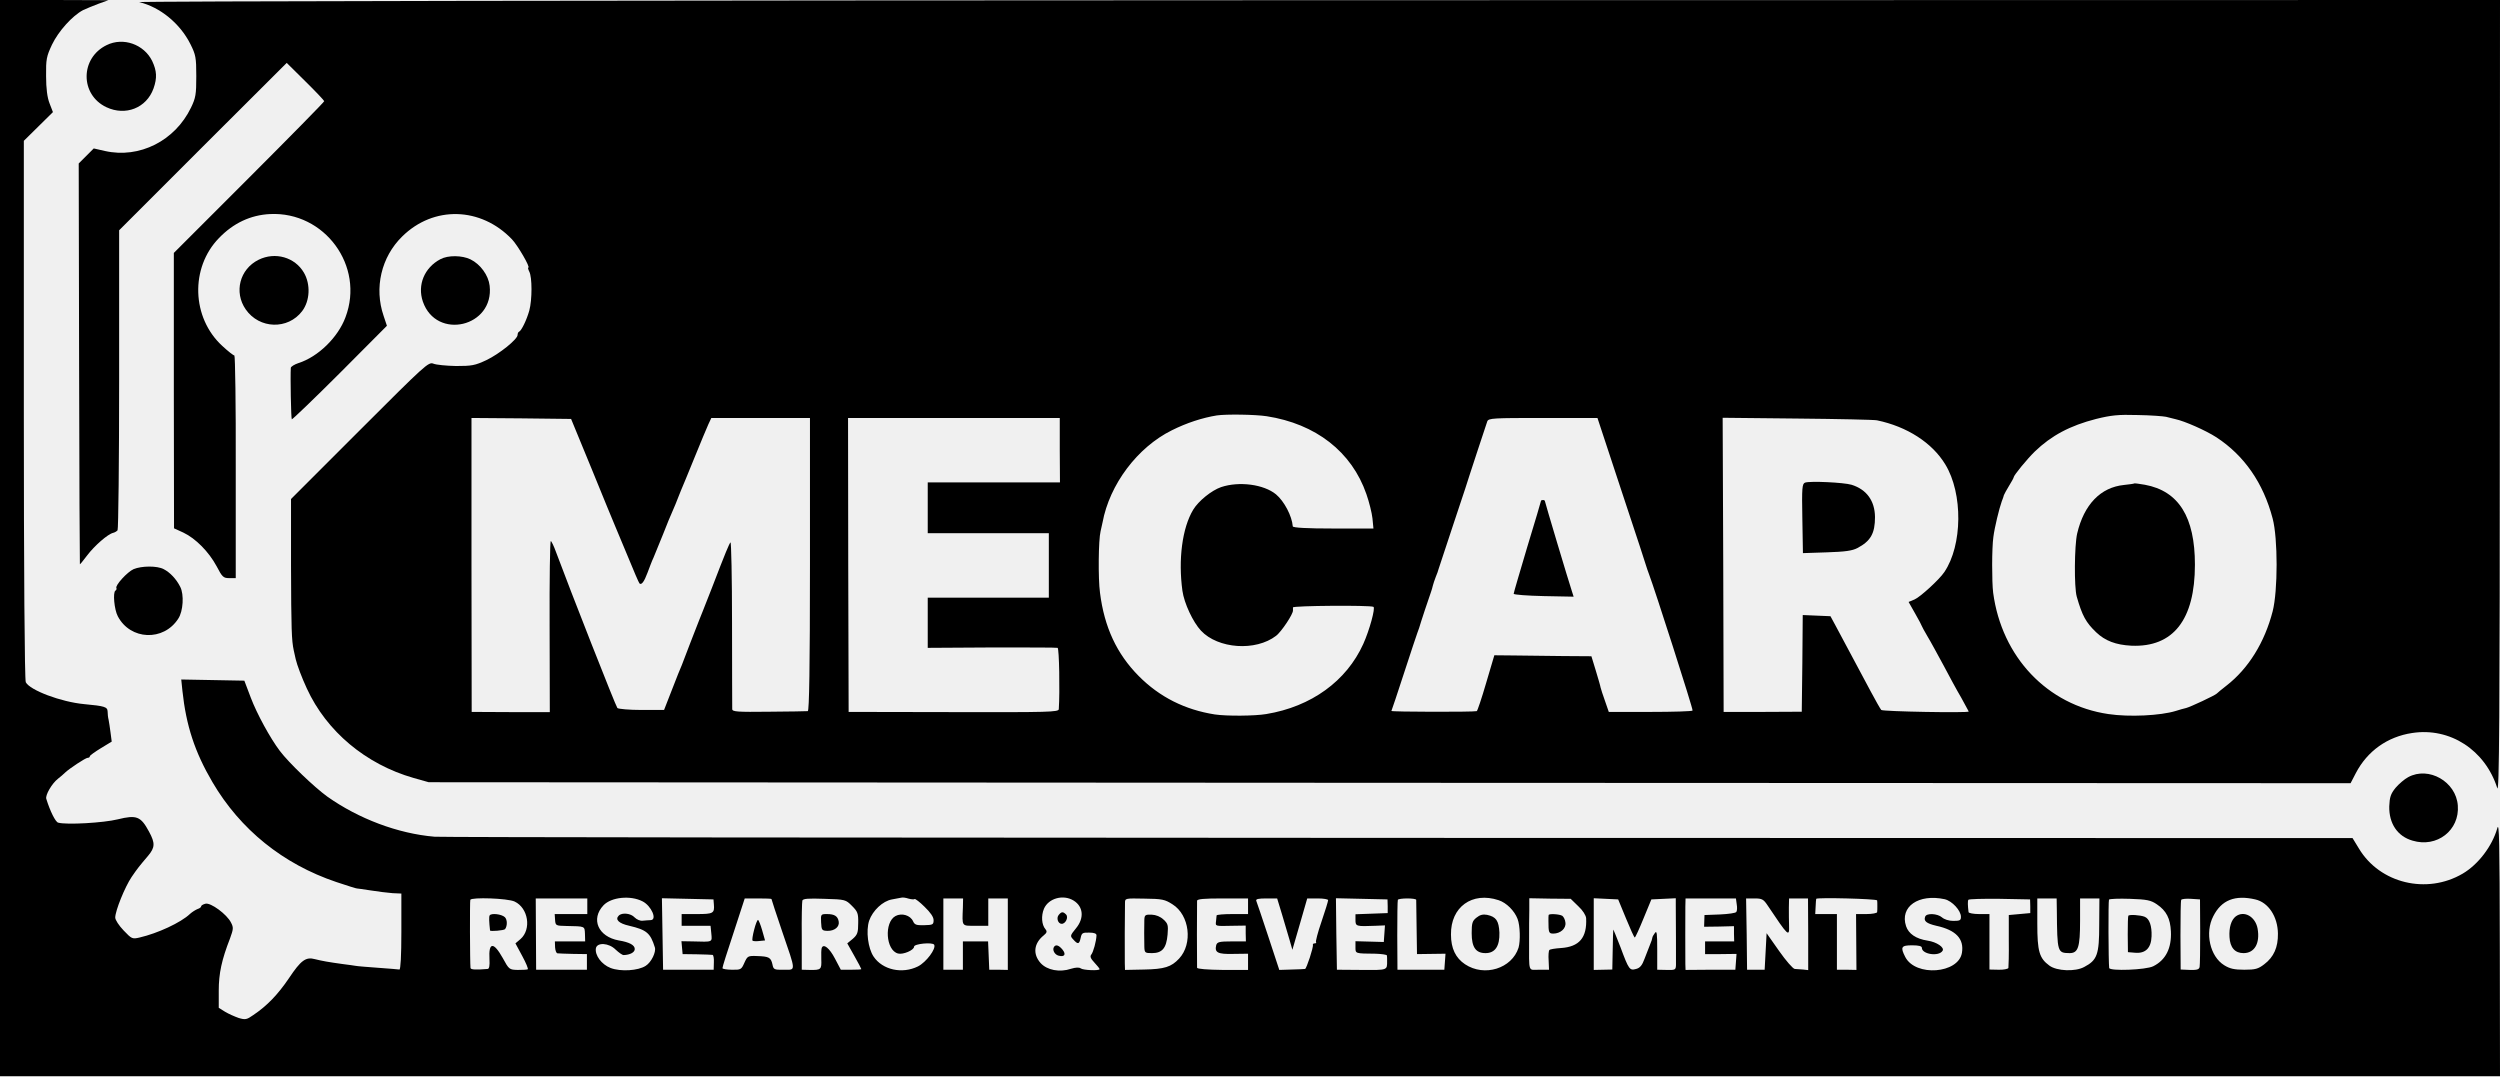
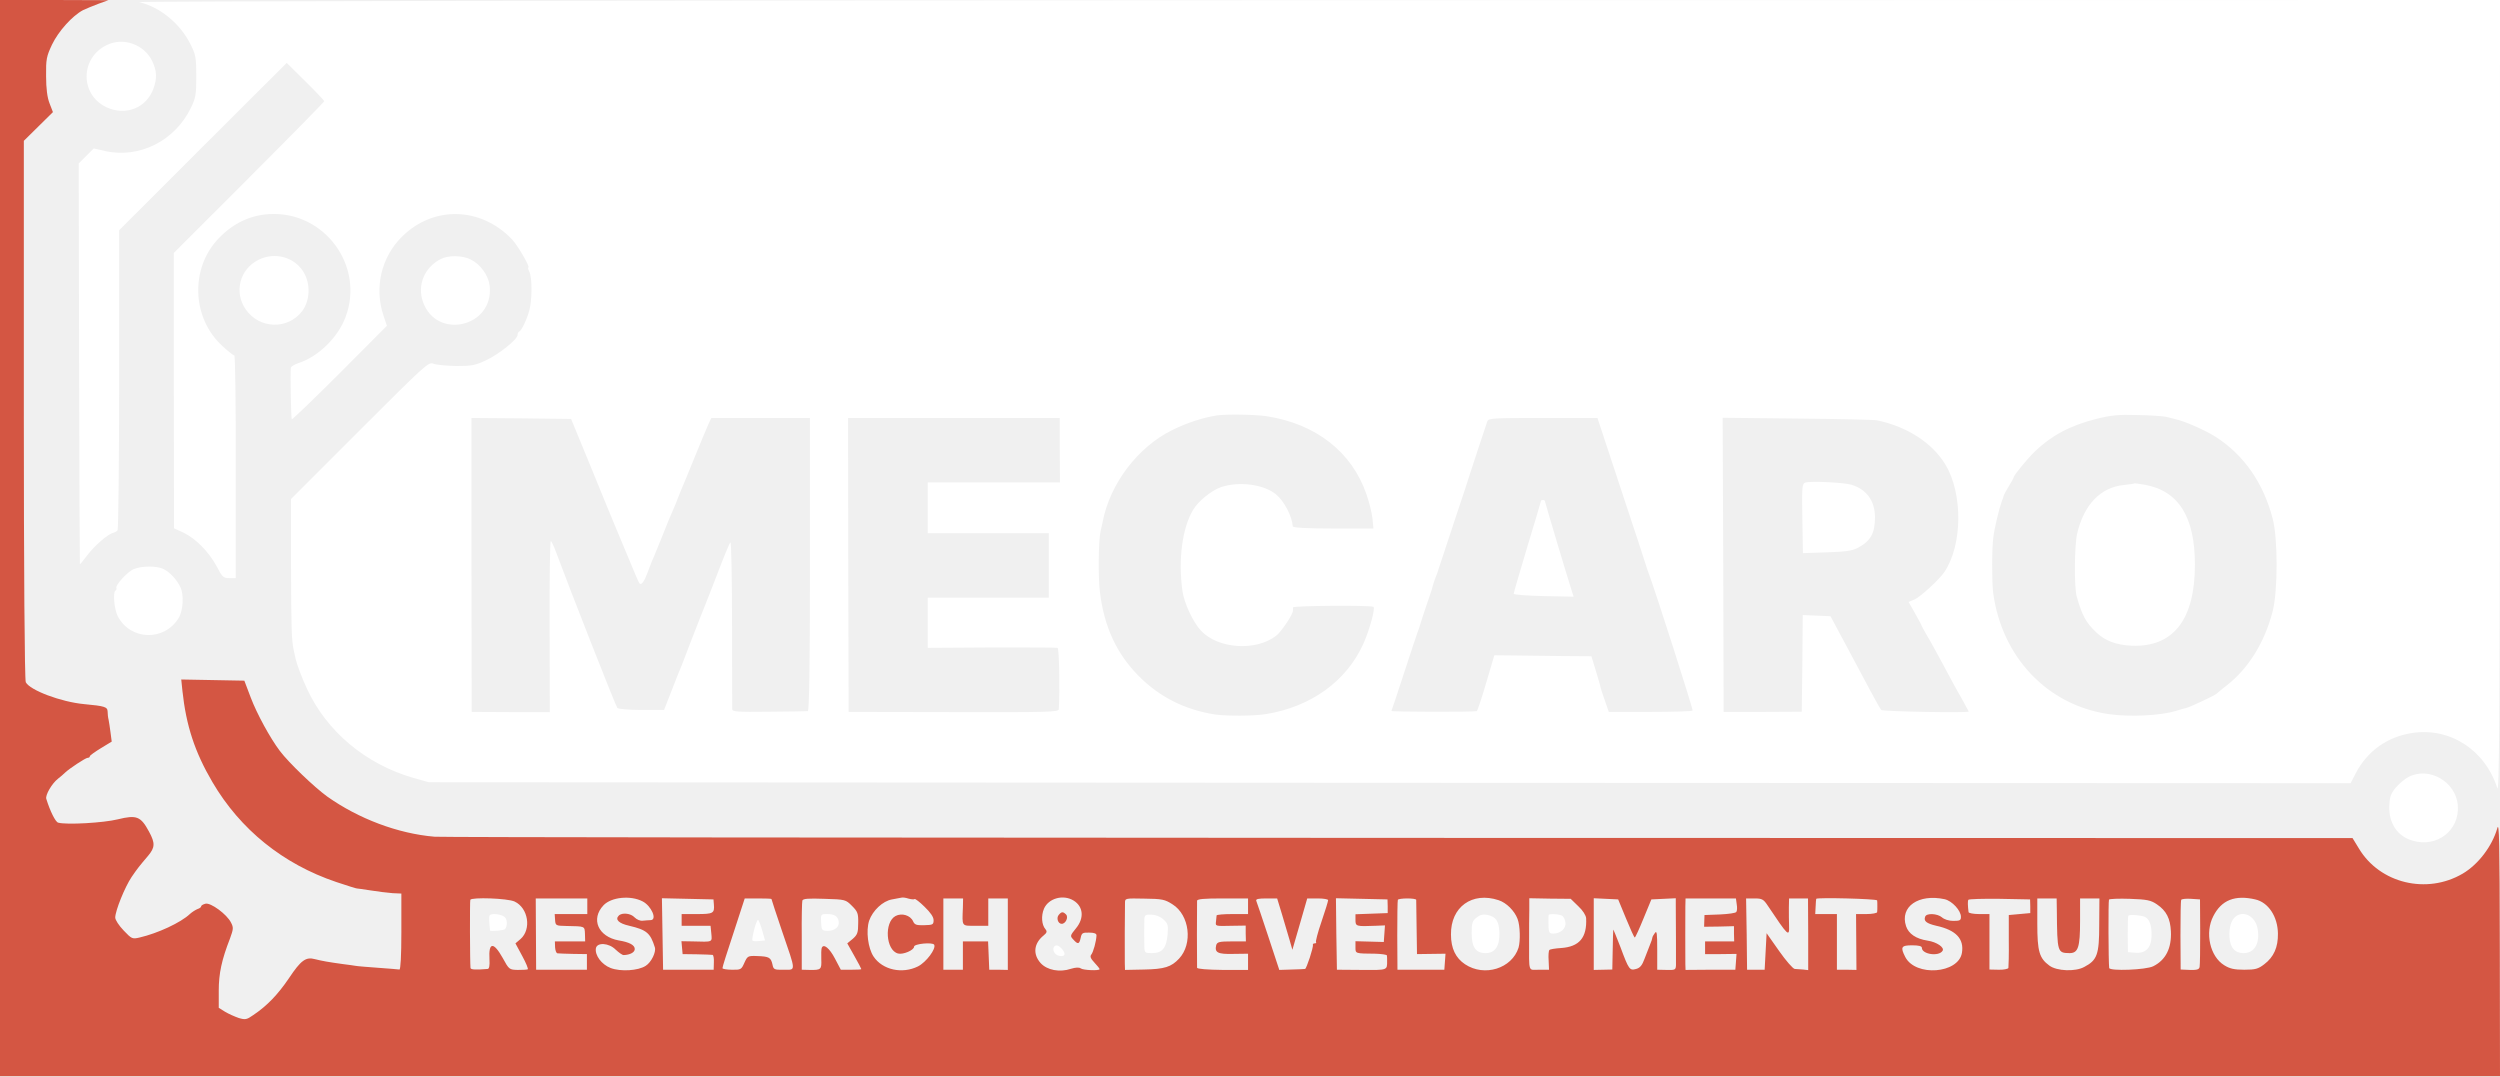
<svg xmlns="http://www.w3.org/2000/svg" version="1.0" width="1280pt" height="551pt" viewBox="0 0 1280 551" preserveAspectRatio="xMidYMid meet">
-   <g transform="translate(0,551) scale(0.1,-0.1)" fill="#000000" stroke="none">
-     <path d="M0 2755 l0 -2755 6400 0 6400 0 -1 658 c-1 547 -3 649 -13 611 -26 -91 -97 -185 -177 -232 -184 -108 -424 -50 -531 128 l-33 54 -4885 1 c-2687 1 -4907 3 -4935 6 -188 16 -389 92 -550 206 -66 48 -195 171 -242 233 -50 66 -118 191 -149 273 l-33 87 -161 3 -162 3 6 -58 c19 -178 63 -313 154 -468 142 -242 361 -419 634 -511 57 -19 104 -34 106 -33 1 0 33 -4 70 -10 37 -6 87 -12 112 -14 l45 -2 0 -195 c0 -124 -4 -194 -10 -194 -5 1 -55 5 -110 9 -55 4 -106 8 -115 10 -8 1 -37 6 -65 9 -73 10 -106 16 -142 25 -47 13 -72 -5 -134 -98 -57 -84 -112 -141 -182 -188 -34 -24 -41 -25 -75 -15 -20 7 -52 21 -70 32 l-32 20 0 88 c0 88 15 158 58 268 17 47 18 55 5 80 -21 43 -105 104 -131 97 -12 -3 -22 -9 -22 -13 0 -5 -8 -11 -18 -14 -10 -4 -28 -15 -39 -25 -47 -45 -167 -100 -258 -121 -38 -9 -41 -7 -82 36 -24 25 -43 54 -43 66 0 35 50 158 84 208 30 44 39 55 84 108 36 43 37 65 5 124 -42 78 -63 87 -160 63 -73 -18 -262 -29 -305 -17 -14 3 -42 60 -61 122 -6 19 29 79 60 103 13 10 29 24 36 31 22 21 105 76 116 76 6 0 11 3 11 8 0 4 25 22 56 41 l56 34 -6 46 c-3 25 -8 55 -10 66 -3 11 -5 30 -5 42 -1 24 -15 28 -121 38 -117 11 -277 71 -298 112 -6 11 -10 580 -10 1395 l0 1377 74 73 75 74 -17 44 c-12 30 -18 77 -18 140 -1 87 2 101 30 161 33 69 104 148 159 177 17 8 53 23 80 33 l50 18 -277 1 -278 0 0 -2755z m3290 -1860 c45 -23 76 -94 42 -96 -9 0 -28 -2 -41 -3 -13 -2 -31 6 -42 17 -19 21 -64 26 -81 9 -20 -20 0 -40 54 -52 89 -21 108 -37 131 -111 7 -23 -18 -76 -47 -94 -38 -25 -128 -31 -180 -11 -46 18 -81 65 -75 101 6 31 66 28 101 -7 16 -15 34 -28 41 -28 33 1 57 14 57 31 0 20 -27 35 -82 44 -105 19 -145 109 -78 180 40 42 138 52 200 20z m1393 12 c3 2 26 -15 51 -40 30 -29 46 -52 46 -68 0 -23 -4 -25 -48 -26 -40 -1 -49 2 -57 20 -14 31 -58 44 -90 27 -59 -32 -50 -176 13 -192 25 -7 82 17 82 35 0 15 95 24 103 10 11 -20 -40 -89 -83 -111 -81 -40 -181 -18 -227 50 -29 43 -40 132 -23 184 18 52 70 101 117 109 21 4 43 8 48 9 6 2 22 0 37 -5 14 -4 29 -5 31 -2z m814 -8 c50 -31 55 -90 12 -142 -30 -37 -31 -39 -14 -57 24 -27 31 -25 38 8 5 25 10 28 44 27 26 0 38 -5 37 -15 -1 -28 -16 -85 -27 -98 -7 -9 -3 -20 16 -40 15 -16 27 -31 27 -34 0 -9 -84 -6 -97 4 -8 6 -26 5 -49 -2 -59 -20 -123 -7 -156 29 -41 46 -35 101 16 142 16 13 18 20 9 31 -20 23 -23 69 -8 105 23 54 99 75 152 42z m2176 2 c40 -13 81 -54 97 -96 13 -34 15 -112 5 -147 -34 -107 -175 -151 -274 -85 -48 32 -72 81 -72 152 -2 141 108 221 244 176z m2284 5 c38 -9 83 -58 83 -90 0 -18 -5 -21 -39 -21 -23 0 -47 8 -58 18 -23 20 -79 23 -86 4 -9 -23 6 -35 57 -47 101 -22 143 -67 131 -139 -18 -106 -237 -123 -290 -21 -26 51 -21 60 35 60 34 0 50 -4 50 -13 0 -33 87 -46 106 -15 11 17 -30 45 -77 52 -59 9 -97 35 -110 74 -33 100 64 167 198 138z m1590 -1 c67 -15 115 -88 116 -175 1 -70 -21 -120 -70 -157 -31 -24 -46 -28 -102 -28 -51 0 -74 5 -103 23 -73 45 -100 166 -56 251 42 83 111 110 215 86z m-8912 -11 c70 -33 87 -142 30 -192 l-26 -22 35 -65 c19 -35 32 -66 28 -68 -4 -2 -27 -3 -51 -3 -43 1 -45 2 -77 61 -47 84 -73 82 -68 -5 2 -34 -1 -50 -9 -51 -60 -5 -87 -4 -88 5 -3 30 -4 342 -1 349 6 14 192 8 227 -9z m372 -24 l0 -40 -84 0 -83 0 2 -30 c2 -29 4 -30 58 -31 97 -2 93 0 95 -41 l1 -38 -78 0 -77 0 1 -30 c1 -16 6 -30 12 -31 6 -1 43 -2 81 -3 l70 -1 0 -40 0 -40 -130 0 -130 0 -1 183 -1 182 132 0 132 0 0 -40z m648 10 c4 -46 -3 -50 -86 -50 l-79 0 0 -30 0 -30 74 0 74 0 4 -40 c4 -45 9 -43 -95 -40 l-58 1 3 -33 3 -33 73 -1 c39 -1 76 -2 80 -3 5 0 8 -18 7 -38 l-1 -38 -129 0 -130 0 -3 183 -3 183 132 -3 132 -3 2 -25z m295 27 c0 -2 24 -76 54 -164 73 -213 72 -198 9 -198 -49 -1 -53 1 -58 27 -8 36 -18 41 -78 43 -48 2 -50 0 -66 -35 -15 -34 -18 -36 -64 -35 -26 0 -48 4 -48 8 -1 4 25 86 57 182 l57 175 69 0 c37 0 68 -1 68 -3z m412 -35 c29 -29 33 -38 32 -88 0 -49 -4 -60 -28 -81 l-28 -23 36 -64 c20 -35 36 -66 36 -68 0 -2 -24 -3 -52 -3 l-53 0 -30 57 c-28 54 -59 79 -68 54 -2 -6 -3 -32 -2 -58 2 -52 -1 -55 -60 -54 l-40 1 0 170 c-1 94 1 176 3 184 4 10 29 12 113 9 107 -3 109 -4 141 -36z m568 -9 c-4 -99 -8 -93 65 -93 l65 0 0 70 0 70 50 0 50 0 0 -183 0 -183 -47 1 -48 0 -3 73 -3 72 -64 0 -65 0 0 -73 0 -72 -50 0 -50 0 0 183 0 182 51 0 50 0 -1 -47z m1073 17 c88 -55 105 -202 34 -278 -40 -43 -75 -54 -179 -56 l-98 -2 -1 35 c-1 36 0 265 1 309 0 23 2 23 100 21 90 -1 104 -4 143 -29z m387 -10 l0 -40 -80 0 c-44 0 -80 -3 -81 -7 0 -5 -2 -18 -3 -30 -3 -26 -6 -25 85 -23 l67 1 0 -40 1 -41 -73 0 c-63 0 -74 -3 -79 -19 -9 -38 7 -47 87 -45 l76 1 0 -42 0 -41 -130 0 c-79 1 -130 5 -131 11 -1 14 -1 327 0 343 1 9 34 12 131 12 l130 0 0 -40z m174 -42 c14 -46 31 -105 39 -132 l14 -49 38 131 38 132 54 0 c29 0 53 -4 53 -9 0 -5 -15 -55 -34 -110 -19 -55 -31 -102 -28 -105 3 -3 0 -6 -6 -6 -7 0 -11 -3 -10 -7 4 -12 -33 -123 -40 -124 -4 -1 -35 -2 -69 -3 l-63 -2 -56 170 c-31 94 -59 177 -62 184 -3 9 11 12 52 12 l55 0 25 -82z m541 42 l0 -35 -82 -3 -83 -3 0 -29 c0 -33 3 -34 103 -30 l48 2 -3 -43 -3 -42 -72 2 -73 2 0 -30 c0 -34 -3 -33 103 -34 31 -1 58 -5 58 -9 1 -4 1 -17 1 -28 0 -48 4 -47 -129 -46 l-128 1 -3 183 -2 183 132 -3 132 -3 1 -35z m146 33 c0 -5 1 -69 2 -143 l2 -135 73 1 73 1 -3 -41 -3 -41 -120 0 -120 0 -1 175 c0 96 1 178 3 183 2 4 24 7 49 7 24 0 44 -3 45 -7z m830 -33 c23 -21 39 -47 40 -61 5 -100 -35 -147 -130 -153 -29 -2 -55 -6 -58 -10 -4 -3 -6 -28 -4 -54 l2 -47 -51 0 c-57 0 -51 -20 -51 155 0 50 0 117 1 150 l0 61 106 -2 106 -1 39 -38z m244 -62 c22 -54 42 -98 45 -98 3 0 23 44 45 98 l40 97 63 3 62 3 0 -38 c1 -59 1 -275 1 -304 -1 -25 -4 -26 -48 -25 l-48 1 0 103 c0 84 -2 99 -12 85 -7 -9 -13 -20 -13 -24 0 -4 -5 -20 -12 -36 -6 -15 -19 -48 -28 -72 -12 -33 -23 -47 -43 -52 -33 -9 -37 -5 -80 111 -20 52 -37 93 -37 90 -1 -3 -2 -50 -3 -105 l-2 -99 -47 -1 -48 -1 0 183 0 184 62 -3 63 -3 40 -97z m567 72 c3 -16 2 -34 -2 -39 -3 -6 -41 -11 -84 -13 l-79 -3 -1 -30 -1 -30 76 1 77 2 0 -39 1 -39 -75 0 -74 0 0 -33 0 -32 80 0 81 1 -3 -41 -3 -40 -127 0 -128 -1 -1 31 c0 50 -1 247 0 293 l1 42 129 0 129 0 4 -30z m159 -7 c105 -157 111 -163 109 -102 -1 24 -1 65 -1 92 l1 47 49 0 48 0 1 -183 0 -184 -26 3 c-15 1 -34 2 -43 3 -9 1 -45 42 -80 92 l-64 91 -5 -94 -5 -93 -45 0 -45 0 -2 183 -3 182 43 0 c39 0 46 -4 68 -37z m560 27 c1 -5 1 -19 1 -30 0 -11 0 -24 -1 -30 0 -5 -25 -10 -55 -10 l-53 0 1 -143 1 -143 -50 1 -50 0 0 143 0 142 -55 0 -56 0 2 38 c1 20 2 38 3 40 4 8 311 0 312 -8z m784 -30 l0 -35 -55 -5 -55 -5 0 -130 c1 -71 -1 -135 -2 -141 -2 -5 -25 -10 -51 -9 l-46 1 0 142 0 142 -53 0 c-29 0 -54 5 -54 10 -4 33 -5 56 -1 63 2 4 74 6 160 5 l156 -3 1 -35z m136 -22 c2 -215 3 -217 65 -218 44 0 54 29 54 165 l0 115 49 0 50 0 -1 -135 c0 -152 -10 -181 -77 -216 -46 -25 -140 -21 -178 7 -52 38 -62 73 -62 215 l0 129 50 0 49 0 1 -62z m512 32 c49 -33 69 -73 72 -139 4 -85 -26 -146 -90 -178 -36 -19 -224 -26 -226 -9 -4 33 -5 342 -1 350 3 4 51 6 107 4 88 -3 107 -7 138 -28z m222 -140 c0 -91 -1 -172 -3 -181 -3 -13 -14 -16 -50 -15 l-47 2 -1 174 c0 96 1 179 4 183 2 4 25 7 50 5 l46 -3 1 -165z" />
-     <path d="M5421 826 c-14 -16 -4 -46 15 -46 20 0 36 34 22 48 -15 15 -23 15 -37 -2z" />
+   <g transform="translate(0,551) scale(0.1,-0.1)" fill="#ffffff">
+     <path d="M0 2755 l0 -2755 6400 0 6400 0 -1 658 c-1 547 -3 649 -13 611 -26 -91 -97 -185 -177 -232 -184 -108 -424 -50 -531 128 l-33 54 -4885 1 c-2687 1 -4907 3 -4935 6 -188 16 -389 92 -550 206 -66 48 -195 171 -242 233 -50 66 -118 191 -149 273 l-33 87 -161 3 -162 3 6 -58 c19 -178 63 -313 154 -468 142 -242 361 -419 634 -511 57 -19 104 -34 106 -33 1 0 33 -4 70 -10 37 -6 87 -12 112 -14 l45 -2 0 -195 c0 -124 -4 -194 -10 -194 -5 1 -55 5 -110 9 -55 4 -106 8 -115 10 -8 1 -37 6 -65 9 -73 10 -106 16 -142 25 -47 13 -72 -5 -134 -98 -57 -84 -112 -141 -182 -188 -34 -24 -41 -25 -75 -15 -20 7 -52 21 -70 32 l-32 20 0 88 c0 88 15 158 58 268 17 47 18 55 5 80 -21 43 -105 104 -131 97 -12 -3 -22 -9 -22 -13 0 -5 -8 -11 -18 -14 -10 -4 -28 -15 -39 -25 -47 -45 -167 -100 -258 -121 -38 -9 -41 -7 -82 36 -24 25 -43 54 -43 66 0 35 50 158 84 208 30 44 39 55 84 108 36 43 37 65 5 124 -42 78 -63 87 -160 63 -73 -18 -262 -29 -305 -17 -14 3 -42 60 -61 122 -6 19 29 79 60 103 13 10 29 24 36 31 22 21 105 76 116 76 6 0 11 3 11 8 0 4 25 22 56 41 l56 34 -6 46 c-3 25 -8 55 -10 66 -3 11 -5 30 -5 42 -1 24 -15 28 -121 38 -117 11 -277 71 -298 112 -6 11 -10 580 -10 1395 l0 1377 74 73 75 74 -17 44 c-12 30 -18 77 -18 140 -1 87 2 101 30 161 33 69 104 148 159 177 17 8 53 23 80 33 l50 18 -277 1 -278 0 0 -2755z m3290 -1860 c45 -23 76 -94 42 -96 -9 0 -28 -2 -41 -3 -13 -2 -31 6 -42 17 -19 21 -64 26 -81 9 -20 -20 0 -40 54 -52 89 -21 108 -37 131 -111 7 -23 -18 -76 -47 -94 -38 -25 -128 -31 -180 -11 -46 18 -81 65 -75 101 6 31 66 28 101 -7 16 -15 34 -28 41 -28 33 1 57 14 57 31 0 20 -27 35 -82 44 -105 19 -145 109 -78 180 40 42 138 52 200 20z m1393 12 c3 2 26 -15 51 -40 30 -29 46 -52 46 -68 0 -23 -4 -25 -48 -26 -40 -1 -49 2 -57 20 -14 31 -58 44 -90 27 -59 -32 -50 -176 13 -192 25 -7 82 17 82 35 0 15 95 24 103 10 11 -20 -40 -89 -83 -111 -81 -40 -181 -18 -227 50 -29 43 -40 132 -23 184 18 52 70 101 117 109 21 4 43 8 48 9 6 2 22 0 37 -5 14 -4 29 -5 31 -2z m814 -8 c50 -31 55 -90 12 -142 -30 -37 -31 -39 -14 -57 24 -27 31 -25 38 8 5 25 10 28 44 27 26 0 38 -5 37 -15 -1 -28 -16 -85 -27 -98 -7 -9 -3 -20 16 -40 15 -16 27 -31 27 -34 0 -9 -84 -6 -97 4 -8 6 -26 5 -49 -2 -59 -20 -123 -7 -156 29 -41 46 -35 101 16 142 16 13 18 20 9 31 -20 23 -23 69 -8 105 23 54 99 75 152 42z m2176 2 c40 -13 81 -54 97 -96 13 -34 15 -112 5 -147 -34 -107 -175 -151 -274 -85 -48 32 -72 81 -72 152 -2 141 108 221 244 176z m2284 5 c38 -9 83 -58 83 -90 0 -18 -5 -21 -39 -21 -23 0 -47 8 -58 18 -23 20 -79 23 -86 4 -9 -23 6 -35 57 -47 101 -22 143 -67 131 -139 -18 -106 -237 -123 -290 -21 -26 51 -21 60 35 60 34 0 50 -4 50 -13 0 -33 87 -46 106 -15 11 17 -30 45 -77 52 -59 9 -97 35 -110 74 -33 100 64 167 198 138z m1590 -1 c67 -15 115 -88 116 -175 1 -70 -21 -120 -70 -157 -31 -24 -46 -28 -102 -28 -51 0 -74 5 -103 23 -73 45 -100 166 -56 251 42 83 111 110 215 86z m-8912 -11 c70 -33 87 -142 30 -192 l-26 -22 35 -65 c19 -35 32 -66 28 -68 -4 -2 -27 -3 -51 -3 -43 1 -45 2 -77 61 -47 84 -73 82 -68 -5 2 -34 -1 -50 -9 -51 -60 -5 -87 -4 -88 5 -3 30 -4 342 -1 349 6 14 192 8 227 -9z m372 -24 l0 -40 -84 0 -83 0 2 -30 c2 -29 4 -30 58 -31 97 -2 93 0 95 -41 l1 -38 -78 0 -77 0 1 -30 c1 -16 6 -30 12 -31 6 -1 43 -2 81 -3 l70 -1 0 -40 0 -40 -130 0 -130 0 -1 183 -1 182 132 0 132 0 0 -40z m648 10 c4 -46 -3 -50 -86 -50 l-79 0 0 -30 0 -30 74 0 74 0 4 -40 c4 -45 9 -43 -95 -40 l-58 1 3 -33 3 -33 73 -1 c39 -1 76 -2 80 -3 5 0 8 -18 7 -38 l-1 -38 -129 0 -130 0 -3 183 -3 183 132 -3 132 -3 2 -25z m295 27 c0 -2 24 -76 54 -164 73 -213 72 -198 9 -198 -49 -1 -53 1 -58 27 -8 36 -18 41 -78 43 -48 2 -50 0 -66 -35 -15 -34 -18 -36 -64 -35 -26 0 -48 4 -48 8 -1 4 25 86 57 182 l57 175 69 0 c37 0 68 -1 68 -3z m412 -35 c29 -29 33 -38 32 -88 0 -49 -4 -60 -28 -81 l-28 -23 36 -64 c20 -35 36 -66 36 -68 0 -2 -24 -3 -52 -3 l-53 0 -30 57 c-28 54 -59 79 -68 54 -2 -6 -3 -32 -2 -58 2 -52 -1 -55 -60 -54 l-40 1 0 170 c-1 94 1 176 3 184 4 10 29 12 113 9 107 -3 109 -4 141 -36z m568 -9 c-4 -99 -8 -93 65 -93 l65 0 0 70 0 70 50 0 50 0 0 -183 0 -183 -47 1 -48 0 -3 73 -3 72 -64 0 -65 0 0 -73 0 -72 -50 0 -50 0 0 183 0 182 51 0 50 0 -1 -47z m1073 17 c88 -55 105 -202 34 -278 -40 -43 -75 -54 -179 -56 l-98 -2 -1 35 c-1 36 0 265 1 309 0 23 2 23 100 21 90 -1 104 -4 143 -29z m387 -10 l0 -40 -80 0 c-44 0 -80 -3 -81 -7 0 -5 -2 -18 -3 -30 -3 -26 -6 -25 85 -23 l67 1 0 -40 1 -41 -73 0 c-63 0 -74 -3 -79 -19 -9 -38 7 -47 87 -45 l76 1 0 -42 0 -41 -130 0 c-79 1 -130 5 -131 11 -1 14 -1 327 0 343 1 9 34 12 131 12 l130 0 0 -40z m174 -42 c14 -46 31 -105 39 -132 l14 -49 38 131 38 132 54 0 c29 0 53 -4 53 -9 0 -5 -15 -55 -34 -110 -19 -55 -31 -102 -28 -105 3 -3 0 -6 -6 -6 -7 0 -11 -3 -10 -7 4 -12 -33 -123 -40 -124 -4 -1 -35 -2 -69 -3 l-63 -2 -56 170 c-31 94 -59 177 -62 184 -3 9 11 12 52 12 l55 0 25 -82z m541 42 l0 -35 -82 -3 -83 -3 0 -29 c0 -33 3 -34 103 -30 l48 2 -3 -43 -3 -42 -72 2 -73 2 0 -30 c0 -34 -3 -33 103 -34 31 -1 58 -5 58 -9 1 -4 1 -17 1 -28 0 -48 4 -47 -129 -46 l-128 1 -3 183 -2 183 132 -3 132 -3 1 -35z m146 33 c0 -5 1 -69 2 -143 l2 -135 73 1 73 1 -3 -41 -3 -41 -120 0 -120 0 -1 175 c0 96 1 178 3 183 2 4 24 7 49 7 24 0 44 -3 45 -7z m830 -33 c23 -21 39 -47 40 -61 5 -100 -35 -147 -130 -153 -29 -2 -55 -6 -58 -10 -4 -3 -6 -28 -4 -54 l2 -47 -51 0 c-57 0 -51 -20 -51 155 0 50 0 117 1 150 l0 61 106 -2 106 -1 39 -38z m244 -62 c22 -54 42 -98 45 -98 3 0 23 44 45 98 l40 97 63 3 62 3 0 -38 c1 -59 1 -275 1 -304 -1 -25 -4 -26 -48 -25 l-48 1 0 103 c0 84 -2 99 -12 85 -7 -9 -13 -20 -13 -24 0 -4 -5 -20 -12 -36 -6 -15 -19 -48 -28 -72 -12 -33 -23 -47 -43 -52 -33 -9 -37 -5 -80 111 -20 52 -37 93 -37 90 -1 -3 -2 -50 -3 -105 l-2 -99 -47 -1 -48 -1 0 183 0 184 62 -3 63 -3 40 -97z m567 72 c3 -16 2 -34 -2 -39 -3 -6 -41 -11 -84 -13 l-79 -3 -1 -30 -1 -30 76 1 77 2 0 -39 1 -39 -75 0 -74 0 0 -33 0 -32 80 0 81 1 -3 -41 -3 -40 -127 0 -128 -1 -1 31 c0 50 -1 247 0 293 l1 42 129 0 129 0 4 -30z m159 -7 c105 -157 111 -163 109 -102 -1 24 -1 65 -1 92 l1 47 49 0 48 0 1 -183 0 -184 -26 3 c-15 1 -34 2 -43 3 -9 1 -45 42 -80 92 l-64 91 -5 -94 -5 -93 -45 0 -45 0 -2 183 -3 182 43 0 c39 0 46 -4 68 -37z m560 27 c1 -5 1 -19 1 -30 0 -11 0 -24 -1 -30 0 -5 -25 -10 -55 -10 l-53 0 1 -143 1 -143 -50 1 -50 0 0 143 0 142 -55 0 -56 0 2 38 c1 20 2 38 3 40 4 8 311 0 312 -8z m784 -30 l0 -35 -55 -5 -55 -5 0 -130 c1 -71 -1 -135 -2 -141 -2 -5 -25 -10 -51 -9 l-46 1 0 142 0 142 -53 0 c-29 0 -54 5 -54 10 -4 33 -5 56 -1 63 2 4 74 6 160 5 l156 -3 1 -35z m136 -22 c2 -215 3 -217 65 -218 44 0 54 29 54 165 l0 115 49 0 50 0 -1 -135 c0 -152 -10 -181 -77 -216 -46 -25 -140 -21 -178 7 -52 38 -62 73 -62 215 l0 129 50 0 49 0 1 -62z m512 32 c49 -33 69 -73 72 -139 4 -85 -26 -146 -90 -178 -36 -19 -224 -26 -226 -9 -4 33 -5 342 -1 350 3 4 51 6 107 4 88 -3 107 -7 138 -28z m222 -140 c0 -91 -1 -172 -3 -181 -3 -13 -14 -16 -50 -15 l-47 2 -1 174 c0 96 1 179 4 183 2 4 25 7 50 5 l46 -3 1 -165z" fill="#d45643" />
+     <path d="M5421 826 c-14 -16 -4 -46 15 -46 20 0 36 34 22 48 -15 15 -23 15 -37 -2z" fill="#d45643" />
    <path d="M5396 661 c-9 -15 4 -39 24 -44 30 -8 40 6 20 31 -19 23 -35 28 -44 13z" />
    <path d="M7560 812 c-22 -17 -25 -29 -25 -80 0 -72 21 -102 71 -102 49 0 73 36 71 105 -3 61 -17 81 -63 91 -21 4 -37 0 -54 -14z" />
    <path d="M11447 818 c-23 -18 -35 -56 -32 -106 3 -54 28 -82 72 -82 56 0 85 50 72 125 -11 62 -69 95 -112 63z" />
    <path d="M2507 823 c-4 -7 -3 -32 2 -77 1 -6 72 0 77 7 12 16 12 48 -1 61 -17 16 -70 22 -78 9z" />
    <path d="M3861 749 c-7 -27 -11 -52 -8 -55 3 -3 18 -4 34 -2 l30 3 -15 53 c-8 28 -18 52 -21 52 -4 0 -13 -23 -20 -51z" />
    <path d="M4204 788 c2 -40 4 -43 32 -44 37 -1 64 21 58 49 -5 26 -21 37 -60 37 -31 0 -32 -1 -30 -42z" />
    <path d="M5859 801 c-1 -36 -1 -100 0 -138 1 -31 3 -33 39 -33 53 0 74 26 80 95 4 48 2 56 -21 77 -16 15 -38 24 -61 25 -32 1 -36 -2 -37 -26z" />
    <path d="M7929 825 c-1 -3 -1 -16 -1 -30 0 -60 2 -65 25 -65 36 0 66 26 62 56 -1 14 -9 30 -16 35 -15 9 -68 12 -70 4z" />
    <path d="M10897 821 c-2 -3 -3 -46 -3 -96 l1 -90 36 -3 c54 -5 83 24 85 84 2 54 -11 90 -35 100 -22 9 -81 13 -84 5z" />
    <path d="M713 5499 c106 -25 209 -109 262 -215 27 -54 30 -68 30 -164 0 -94 -3 -111 -27 -161 -82 -170 -264 -262 -441 -222 l-57 13 -38 -38 -39 -39 2 -1024 c1 -563 3 -1026 4 -1028 0 -2 17 18 37 45 37 49 106 110 134 116 8 2 18 8 22 13 4 6 8 353 8 773 l0 763 429 429 429 428 96 -95 c53 -52 96 -98 96 -101 0 -4 -173 -180 -385 -392 l-385 -385 0 -705 1 -705 48 -22 c63 -30 130 -98 170 -172 29 -56 35 -61 65 -61 l33 0 0 570 c1 314 -3 570 -7 570 -5 0 -33 22 -62 49 -157 144 -165 400 -17 552 74 77 162 118 261 123 280 14 486 -266 387 -528 -38 -103 -140 -203 -241 -235 -21 -7 -38 -18 -39 -24 -3 -42 1 -260 5 -264 2 -2 113 104 246 237 l241 242 -17 51 c-49 143 -12 301 95 406 161 159 403 152 562 -14 29 -30 96 -145 84 -145 -3 0 -1 -9 5 -21 15 -28 15 -144 0 -199 -13 -47 -40 -103 -52 -108 -5 -2 -8 -10 -8 -17 0 -22 -93 -97 -160 -129 -58 -27 -74 -30 -155 -30 -49 1 -102 6 -116 12 -25 10 -40 -4 -378 -342 l-351 -351 0 -340 c1 -330 3 -383 14 -435 3 -14 8 -34 10 -45 7 -30 31 -94 57 -150 101 -220 302 -388 546 -458 l78 -22 4920 -3 4920 -2 27 52 c59 113 162 186 288 205 194 30 374 -87 436 -282 10 -33 13 337 13 1998 l1 2037 -6062 -1 c-3540 -1 -6047 -5 -6025 -10z m5772 -2120 c252 -39 436 -182 511 -399 14 -40 28 -96 31 -124 l5 -52 -206 0 c-134 0 -206 4 -207 11 -4 53 -44 129 -86 164 -62 51 -188 68 -281 37 -49 -17 -116 -71 -143 -116 -56 -93 -77 -255 -55 -415 9 -64 54 -160 95 -204 87 -93 280 -107 385 -26 27 21 88 112 86 130 0 3 0 10 0 15 0 9 394 12 412 3 11 -5 -20 -119 -52 -190 -86 -190 -266 -321 -497 -359 -59 -10 -202 -11 -263 -2 -153 24 -283 89 -390 197 -112 113 -176 250 -198 426 -10 73 -8 271 3 315 3 14 8 34 10 45 36 195 179 385 355 472 76 38 156 64 230 76 48 7 195 5 255 -4z m4605 -3 c14 -4 35 -9 48 -12 47 -10 154 -57 210 -93 142 -93 240 -233 288 -416 27 -101 27 -370 0 -475 -41 -159 -124 -293 -236 -380 -25 -19 -47 -38 -50 -41 -8 -9 -136 -69 -157 -74 -10 -2 -34 -9 -53 -15 -78 -24 -238 -32 -345 -16 -313 46 -546 292 -590 621 -7 55 -7 230 1 285 6 49 30 147 43 183 5 12 10 27 11 32 2 6 14 27 26 47 13 21 24 41 24 44 0 10 69 94 108 132 85 82 181 133 314 167 77 19 113 23 213 20 66 -1 131 -6 145 -9z m-8059 -271 c58 -143 111 -271 117 -285 6 -14 35 -85 66 -158 30 -74 57 -136 60 -139 10 -10 24 8 41 54 10 26 23 62 31 78 7 17 29 71 49 120 19 50 40 99 45 110 8 17 30 71 35 85 1 3 6 16 12 30 6 14 37 88 68 165 31 77 64 155 72 173 l15 32 253 0 252 0 0 -750 c0 -527 -4 -750 -11 -751 -6 -1 -95 -2 -198 -3 -164 -2 -188 0 -189 13 0 9 -1 206 -1 439 0 233 -4 420 -8 415 -7 -8 -24 -48 -95 -233 -20 -52 -41 -105 -46 -117 -5 -13 -13 -33 -18 -45 -5 -13 -26 -66 -46 -118 -20 -52 -40 -104 -44 -115 -5 -11 -28 -67 -50 -125 l-41 -105 -115 0 c-63 0 -119 5 -124 10 -8 8 -244 609 -314 798 -11 31 -24 57 -27 57 -4 0 -7 -197 -6 -438 l1 -438 -200 0 -200 1 -1 753 0 752 255 -2 255 -3 107 -260z m2395 100 l1 -165 -339 0 -338 0 0 -130 0 -130 310 0 310 0 0 -165 0 -165 -310 0 -310 0 0 -128 0 -129 328 2 c180 0 332 0 337 -2 8 -3 12 -223 6 -314 -1 -15 -51 -16 -538 -15 l-538 1 -2 753 -1 752 542 0 542 0 0 -165z m2879 -217 c70 -211 128 -387 129 -393 2 -5 6 -17 9 -25 28 -73 227 -693 223 -698 -2 -4 -100 -7 -217 -7 l-212 0 -19 55 c-11 30 -21 62 -23 70 -1 8 -13 48 -25 88 l-22 72 -146 1 c-81 1 -193 2 -249 3 l-102 1 -42 -142 c-23 -79 -45 -144 -48 -144 -19 -5 -439 -4 -437 1 2 3 31 91 65 195 34 105 65 197 68 205 3 8 7 20 9 25 5 19 55 170 61 185 3 8 7 22 9 31 2 9 9 29 15 45 7 16 13 34 14 39 2 6 38 116 81 245 43 129 79 237 79 240 2 8 83 252 90 273 7 16 30 17 286 17 l278 0 126 -382z m1305 370 c154 -32 283 -115 350 -226 91 -149 88 -414 -5 -551 -26 -39 -124 -128 -152 -140 l-31 -13 34 -60 c19 -33 34 -62 34 -64 0 -2 13 -25 28 -51 16 -26 52 -93 82 -148 29 -55 70 -131 92 -168 21 -38 38 -70 38 -70 0 -8 -441 0 -448 8 -5 6 -29 48 -54 95 -78 146 -151 283 -179 335 l-27 50 -71 3 -71 3 -2 -248 -3 -247 -200 -1 -200 0 -2 753 -3 753 383 -4 c210 -2 393 -6 407 -9z" />
    <path d="M10928 3035 c-2 -2 -26 -5 -53 -8 -120 -12 -205 -100 -240 -249 -14 -61 -16 -275 -2 -323 28 -98 47 -132 99 -182 46 -44 101 -65 181 -69 214 -9 325 133 325 415 0 244 -83 377 -256 409 -28 5 -53 8 -54 7z" />
    <path d="M7890 2946 c0 -2 -31 -108 -70 -235 -38 -128 -70 -236 -70 -241 0 -5 69 -10 154 -12 l153 -3 -8 25 c-18 54 -139 459 -139 464 0 3 -4 6 -10 6 -5 0 -10 -2 -10 -4z" />
    <path d="M9242 3039 c-15 -6 -17 -25 -14 -184 l3 -177 122 4 c94 3 130 8 157 22 68 36 90 75 90 159 -1 83 -43 141 -120 165 -40 12 -213 20 -238 11z" />
    <path d="M546 5279 c-136 -66 -137 -254 -1 -318 98 -46 205 -4 241 96 19 54 17 90 -7 141 -42 85 -148 123 -233 81z" />
    <path d="M1324 4180 c-97 -48 -127 -166 -66 -254 70 -101 216 -105 289 -9 40 53 44 137 9 197 -46 79 -147 108 -232 66z" />
    <path d="M2255 4183 c-82 -43 -119 -132 -90 -217 69 -200 366 -130 342 81 -6 53 -47 110 -98 135 -43 21 -115 22 -154 1z" />
    <path d="M684 2596 c-32 -14 -96 -84 -88 -97 2 -4 0 -10 -5 -13 -14 -9 -6 -97 12 -131 64 -123 235 -130 310 -12 25 38 30 123 10 162 -20 40 -52 74 -85 91 -34 18 -113 17 -154 0z" />
    <path d="M12330 1531 c-19 -10 -48 -35 -65 -55 -25 -31 -30 -48 -32 -94 -2 -88 42 -154 119 -176 125 -38 242 53 232 180 -9 122 -149 202 -254 145z" />
  </g>
</svg>
